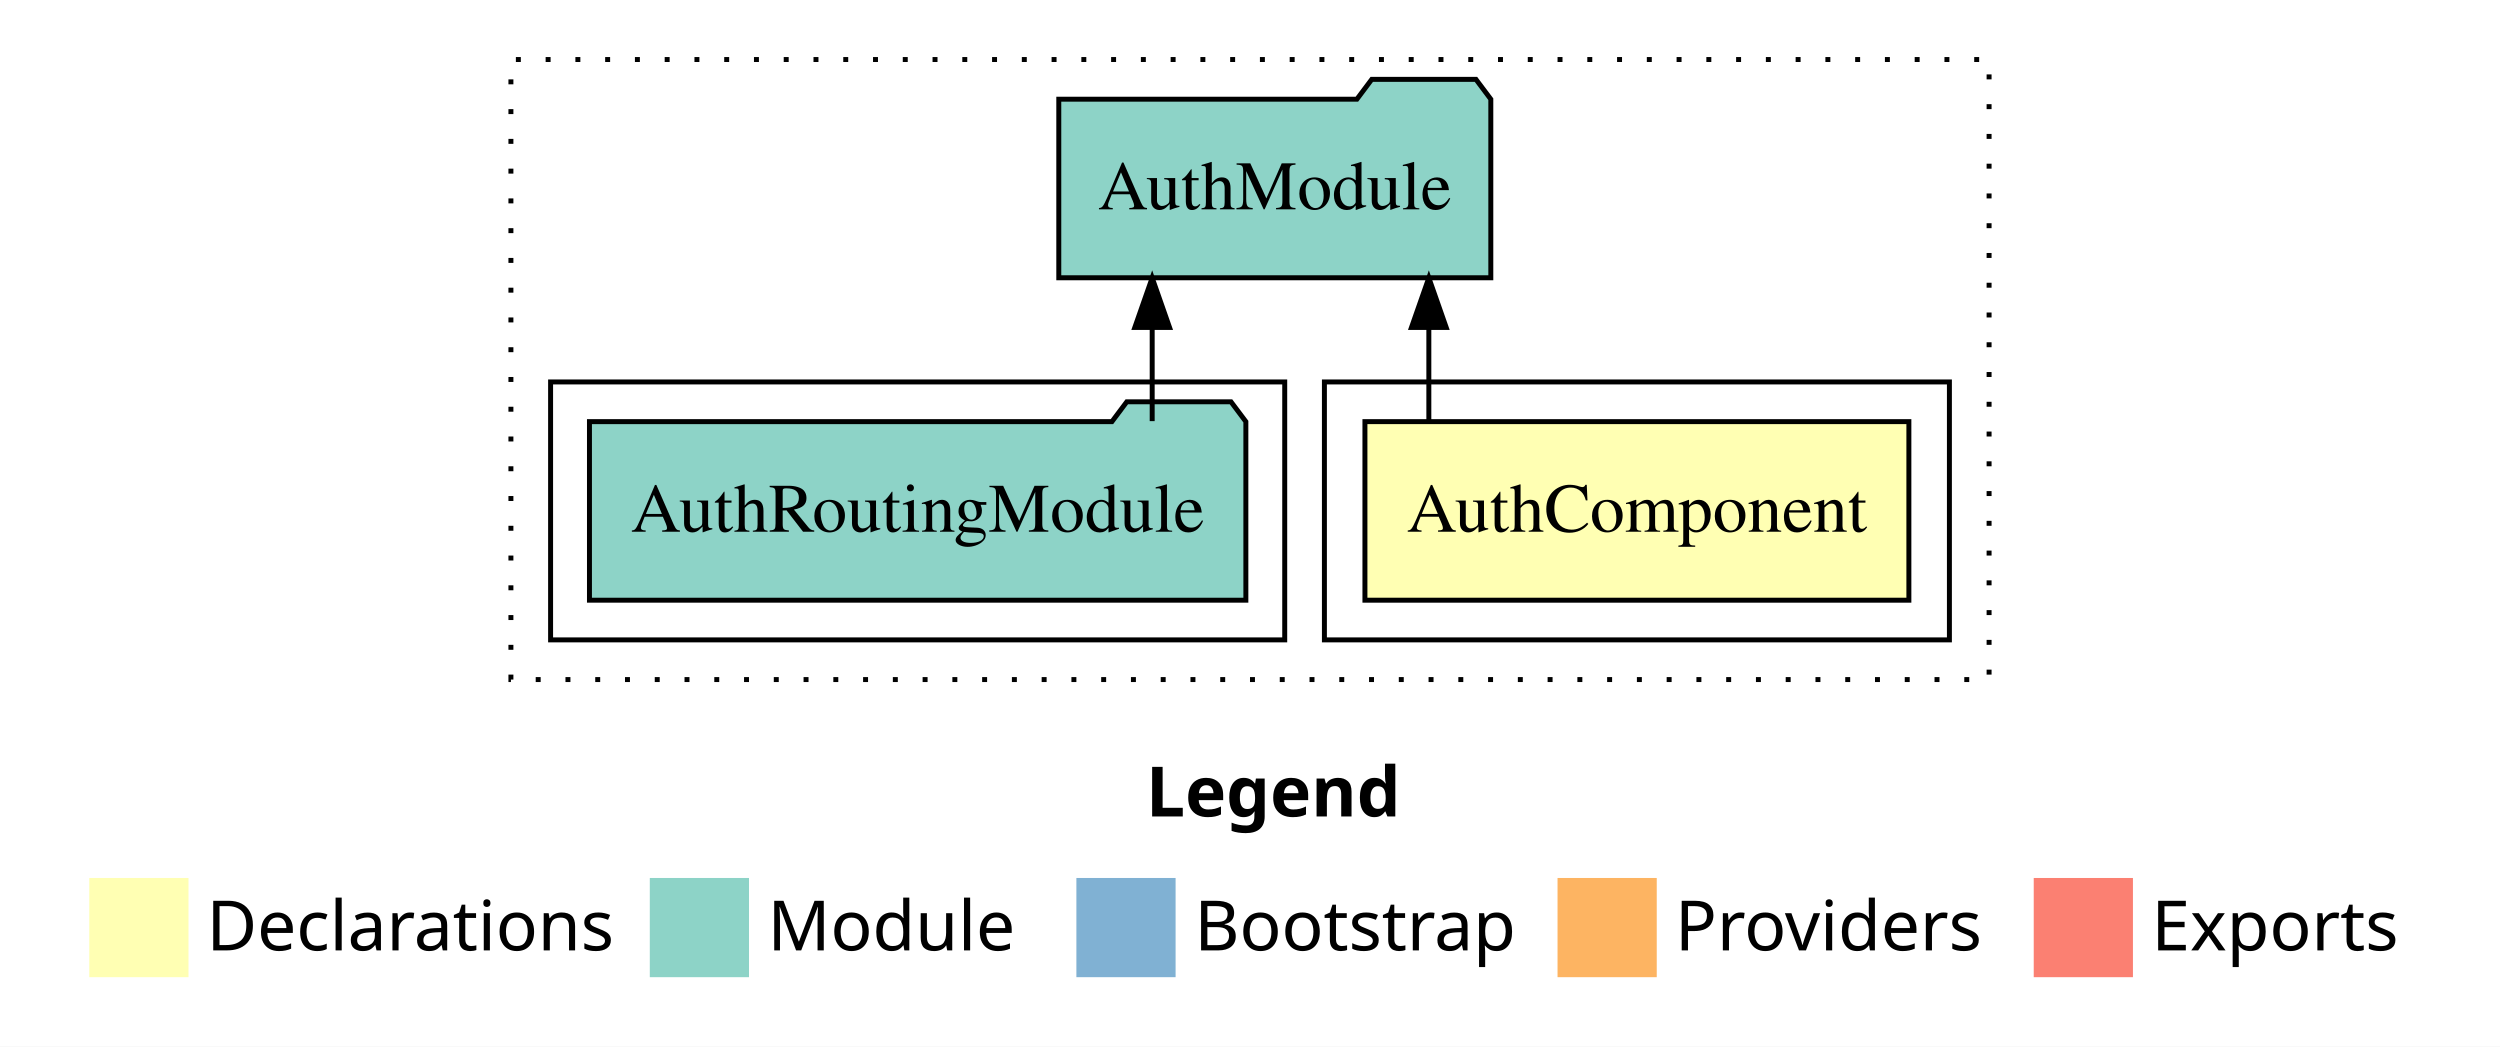
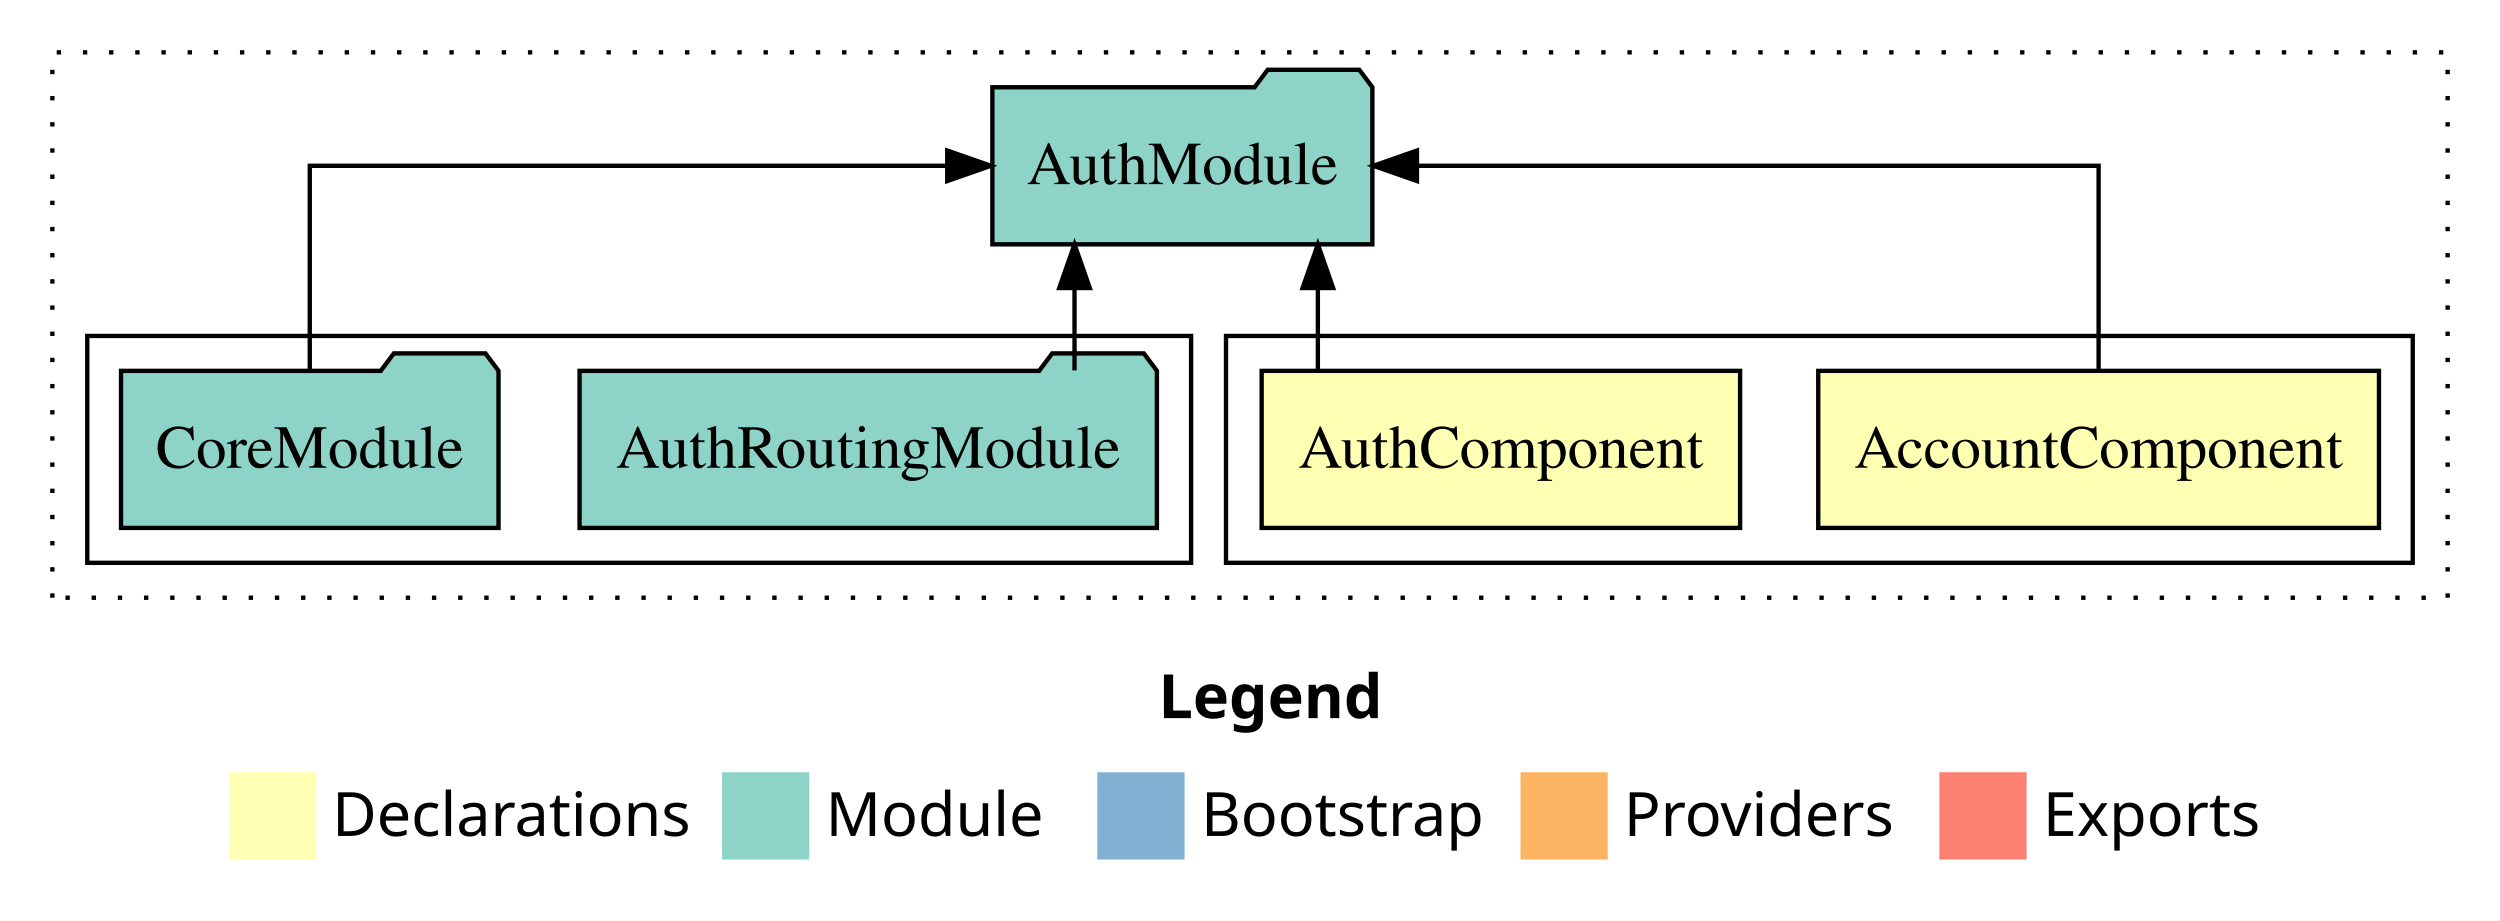
- <svg xmlns="http://www.w3.org/2000/svg" width="504pt" height="211pt" viewBox="0.00 0.00 504.00 211.00">
+ <svg xmlns="http://www.w3.org/2000/svg" width="573pt" height="211pt" viewBox="0.00 0.00 573.00 211.00">
  <g id="graph0" class="graph" transform="scale(1 1) rotate(0) translate(4 207)">
-     <polygon fill="#ffffff" stroke="transparent" points="-4,4 -4,-207 500,-207 500,4 -4,4" />
-     <text text-anchor="start" x="227.009" y="-42.4" font-family="sans-serif" font-weight="bold" font-size="14.00" fill="#000000">Legend</text>
-     <polygon fill="#ffffb3" stroke="transparent" points="14,-10 14,-30 34,-30 34,-10 14,-10" />
-     <text text-anchor="start" x="37.629" y="-15.4" font-family="sans-serif" font-size="14.00" fill="#000000">  Declarations</text>
-     <polygon fill="#8dd3c7" stroke="transparent" points="127,-10 127,-30 147,-30 147,-10 127,-10" />
-     <text text-anchor="start" x="150.725" y="-15.4" font-family="sans-serif" font-size="14.00" fill="#000000">  Module</text>
-     <polygon fill="#80b1d3" stroke="transparent" points="213,-10 213,-30 233,-30 233,-10 213,-10" />
-     <text text-anchor="start" x="236.781" y="-15.4" font-family="sans-serif" font-size="14.00" fill="#000000">  Bootstrap</text>
-     <polygon fill="#fdb462" stroke="transparent" points="310,-10 310,-30 330,-30 330,-10 310,-10" />
-     <text text-anchor="start" x="333.673" y="-15.4" font-family="sans-serif" font-size="14.00" fill="#000000">  Providers</text>
-     <polygon fill="#fb8072" stroke="transparent" points="406,-10 406,-30 426,-30 426,-10 406,-10" />
-     <text text-anchor="start" x="429.726" y="-15.4" font-family="sans-serif" font-size="14.00" fill="#000000">  Exports</text>
+     <polygon fill="#ffffff" stroke="transparent" points="-4,4 -4,-207 569,-207 569,4 -4,4" />
+     <text text-anchor="start" x="261.509" y="-42.4" font-family="sans-serif" font-weight="bold" font-size="14.00" fill="#000000">Legend</text>
+     <polygon fill="#ffffb3" stroke="transparent" points="48.5,-10 48.5,-30 68.5,-30 68.5,-10 48.5,-10" />
+     <text text-anchor="start" x="72.129" y="-15.4" font-family="sans-serif" font-size="14.00" fill="#000000">  Declarations</text>
+     <polygon fill="#8dd3c7" stroke="transparent" points="161.5,-10 161.5,-30 181.5,-30 181.5,-10 161.5,-10" />
+     <text text-anchor="start" x="185.225" y="-15.4" font-family="sans-serif" font-size="14.00" fill="#000000">  Module</text>
+     <polygon fill="#80b1d3" stroke="transparent" points="247.5,-10 247.5,-30 267.5,-30 267.5,-10 247.5,-10" />
+     <text text-anchor="start" x="271.281" y="-15.4" font-family="sans-serif" font-size="14.00" fill="#000000">  Bootstrap</text>
+     <polygon fill="#fdb462" stroke="transparent" points="344.5,-10 344.5,-30 364.5,-30 364.5,-10 344.5,-10" />
+     <text text-anchor="start" x="368.173" y="-15.4" font-family="sans-serif" font-size="14.00" fill="#000000">  Providers</text>
+     <polygon fill="#fb8072" stroke="transparent" points="440.5,-10 440.5,-30 460.5,-30 460.5,-10 440.5,-10" />
+     <text text-anchor="start" x="464.226" y="-15.4" font-family="sans-serif" font-size="14.00" fill="#000000">  Exports</text>
    <g id="clust1" class="cluster">
-       <polygon fill="none" stroke="#000000" stroke-dasharray="1,5" points="99,-70 99,-195 397,-195 397,-70 99,-70" />
+       <polygon fill="none" stroke="#000000" stroke-dasharray="1,5" points="8,-70 8,-195 557,-195 557,-70 8,-70" />
    </g>
    <g id="clust2" class="cluster">
-       <polygon fill="none" stroke="#000000" points="263,-78 263,-130 389,-130 389,-78 263,-78" />
+       <polygon fill="none" stroke="#000000" points="277,-78 277,-130 549,-130 549,-78 277,-78" />
    </g>
-     <g id="clust4" class="cluster">
-       <polygon fill="none" stroke="#000000" points="107,-78 107,-130 255,-130 255,-78 107,-78" />
+     <g id="clust5" class="cluster">
+       <polygon fill="none" stroke="#000000" points="16,-78 16,-130 269,-130 269,-78 16,-78" />
    </g>
    <g id="node1" class="node">
-       <polygon fill="#ffffb3" stroke="#000000" points="380.83,-122 271.17,-122 271.17,-86 380.83,-86 380.83,-122" />
-       <text text-anchor="middle" x="326" y="-99.8" font-family="Times,serif" font-size="14.00" fill="#000000">AuthComponent</text>
+       <polygon fill="#ffffb3" stroke="#000000" points="541.259,-122 412.741,-122 412.741,-86 541.259,-86 541.259,-122" />
+       <text text-anchor="middle" x="477" y="-99.8" font-family="Times,serif" font-size="14.00" fill="#000000">AccountComponent</text>
+     </g>
+     <g id="node3" class="node">
+       <polygon fill="#8dd3c7" stroke="#000000" points="310.548,-187 307.548,-191 286.548,-191 283.548,-187 223.452,-187 223.452,-151 310.548,-151 310.548,-187" />
+       <text text-anchor="middle" x="267" y="-164.8" font-family="Times,serif" font-size="14.00" fill="#000000">AuthModule</text>
+     </g>
+     <g id="edge1" class="edge">
+       <path fill="none" stroke="#000000" d="M477,-122.106C477,-141.339 477,-169 477,-169 477,-169 320.767,-169 320.767,-169" />
+       <polygon fill="#000000" stroke="#000000" points="320.767,-165.5 310.767,-169 320.767,-172.5 320.767,-165.5" />
    </g>
    <g id="node2" class="node">
-       <polygon fill="#8dd3c7" stroke="#000000" points="296.548,-187 293.548,-191 272.548,-191 269.548,-187 209.452,-187 209.452,-151 296.548,-151 296.548,-187" />
-       <text text-anchor="middle" x="253" y="-164.8" font-family="Times,serif" font-size="14.00" fill="#000000">AuthModule</text>
-     </g>
-     <g id="edge1" class="edge">
-       <path fill="none" stroke="#000000" d="M284.054,-122.106C284.054,-122.106 284.054,-140.991 284.054,-140.991" />
-       <polygon fill="#000000" stroke="#000000" points="280.554,-140.991 284.054,-150.991 287.554,-140.991 280.554,-140.991" />
-     </g>
-     <g id="node3" class="node">
-       <polygon fill="#8dd3c7" stroke="#000000" points="247.165,-122 244.165,-126 223.165,-126 220.165,-122 114.835,-122 114.835,-86 247.165,-86 247.165,-122" />
-       <text text-anchor="middle" x="181" y="-99.8" font-family="Times,serif" font-size="14.00" fill="#000000">AuthRoutingModule</text>
+       <polygon fill="#ffffb3" stroke="#000000" points="394.83,-122 285.17,-122 285.17,-86 394.83,-86 394.83,-122" />
+       <text text-anchor="middle" x="340" y="-99.8" font-family="Times,serif" font-size="14.00" fill="#000000">AuthComponent</text>
    </g>
    <g id="edge2" class="edge">
-       <path fill="none" stroke="#000000" d="M228.28,-122.106C228.28,-122.106 228.28,-140.991 228.28,-140.991" />
-       <polygon fill="#000000" stroke="#000000" points="224.78,-140.991 228.28,-150.991 231.78,-140.991 224.78,-140.991" />
+       <path fill="none" stroke="#000000" d="M298.054,-122.106C298.054,-122.106 298.054,-140.991 298.054,-140.991" />
+       <polygon fill="#000000" stroke="#000000" points="294.554,-140.991 298.054,-150.991 301.554,-140.991 294.554,-140.991" />
+     </g>
+     <g id="node4" class="node">
+       <polygon fill="#8dd3c7" stroke="#000000" points="261.165,-122 258.165,-126 237.165,-126 234.165,-122 128.835,-122 128.835,-86 261.165,-86 261.165,-122" />
+       <text text-anchor="middle" x="195" y="-99.8" font-family="Times,serif" font-size="14.00" fill="#000000">AuthRoutingModule</text>
+     </g>
+     <g id="edge3" class="edge">
+       <path fill="none" stroke="#000000" d="M242.28,-122.106C242.28,-122.106 242.28,-140.991 242.28,-140.991" />
+       <polygon fill="#000000" stroke="#000000" points="238.78,-140.991 242.28,-150.991 245.78,-140.991 238.78,-140.991" />
+     </g>
+     <g id="node5" class="node">
+       <polygon fill="#8dd3c7" stroke="#000000" points="110.262,-122 107.262,-126 86.262,-126 83.262,-122 23.738,-122 23.738,-86 110.262,-86 110.262,-122" />
+       <text text-anchor="middle" x="67" y="-99.8" font-family="Times,serif" font-size="14.00" fill="#000000">CoreModule</text>
+     </g>
+     <g id="edge4" class="edge">
+       <path fill="none" stroke="#000000" d="M67,-122.106C67,-141.339 67,-169 67,-169 67,-169 213.109,-169 213.109,-169" />
+       <polygon fill="#000000" stroke="#000000" points="213.109,-172.5 223.109,-169 213.109,-165.5 213.109,-172.5" />
    </g>
  </g>
</svg>
